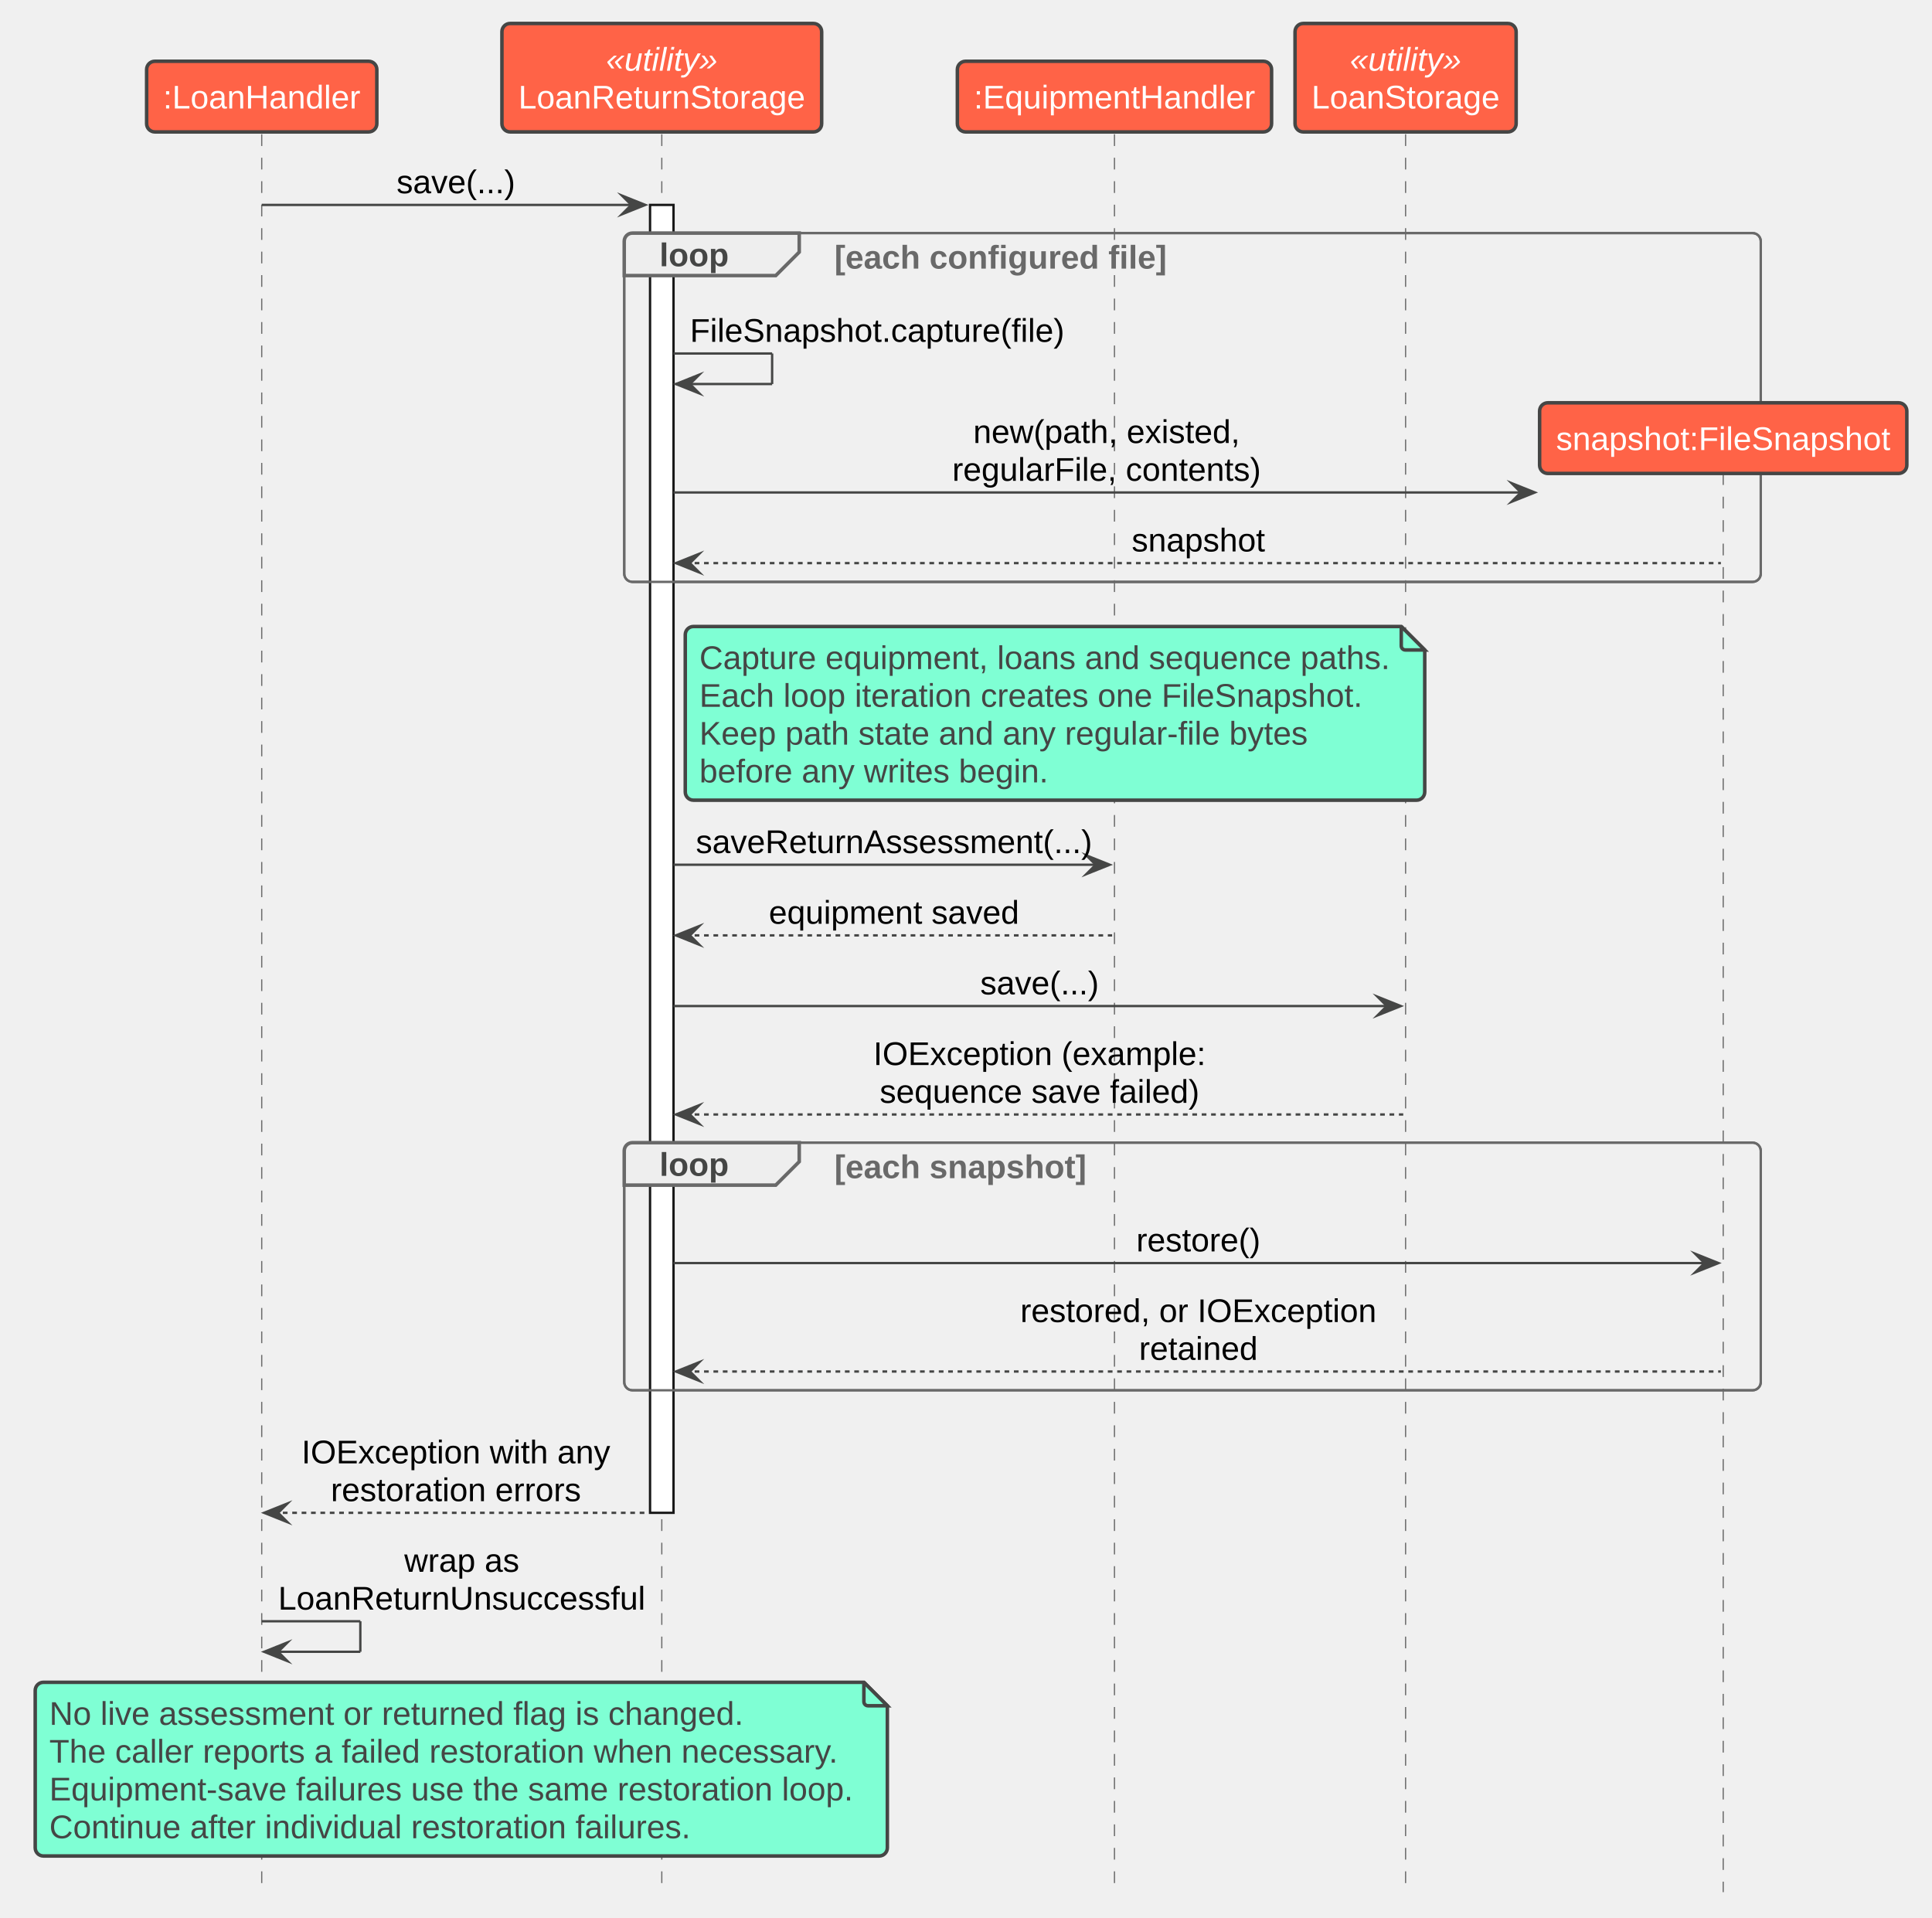
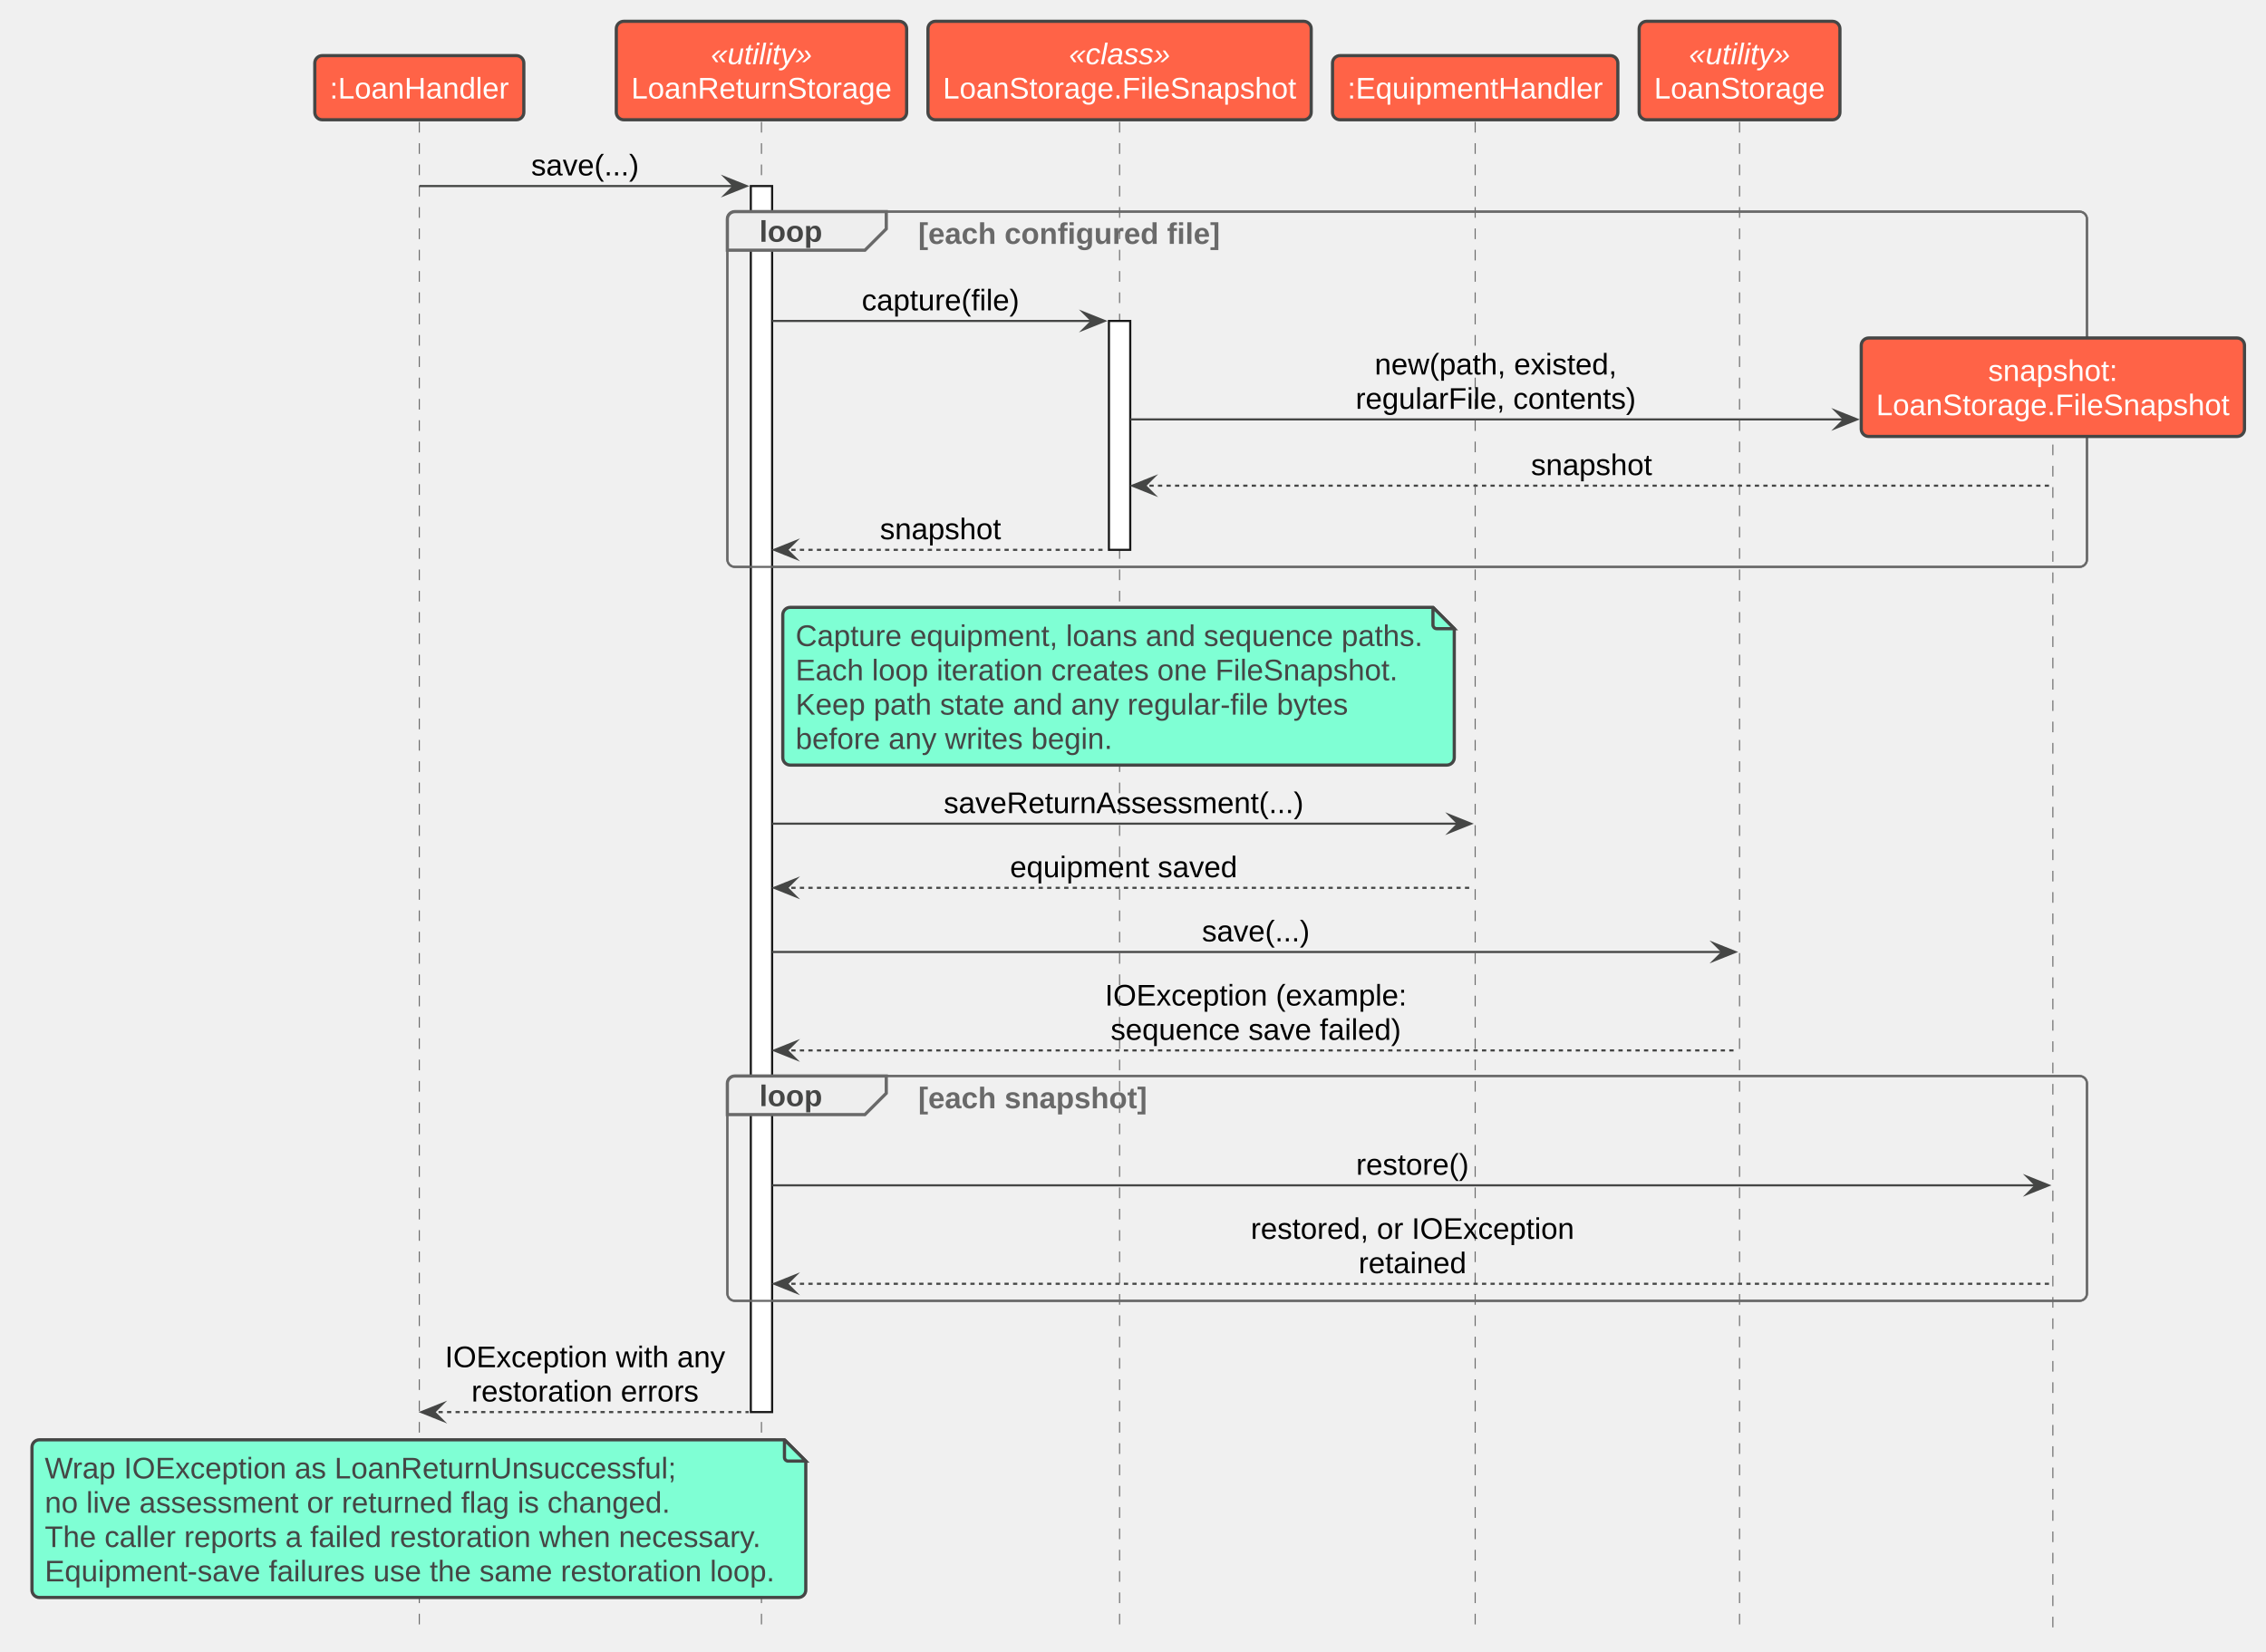
- <svg xmlns="http://www.w3.org/2000/svg" version="1.1" data-diagram-type="SEQUENCE" style="width:823px;height:817px;background:#FFFFFF;" width="823px" height="817px" viewBox="0 0 823 817" zoomAndPan="magnify" preserveAspectRatio="none" contentStyleType="text/css">
+ <svg xmlns="http://www.w3.org/2000/svg" version="1.1" data-diagram-type="SEQUENCE" style="width:1063px;height:775px;background:#FFFFFF;" width="1063px" height="775px" viewBox="0 0 1063 775" zoomAndPan="magnify" preserveAspectRatio="none" contentStyleType="text/css">
  <defs />
  <g font-family="sans-serif" lengthAdjust="spacing">
-     <rect x="265.913" y="99.296" width="484.15" height="148.592" fill="none" style="stroke:#696969;stroke-width:1;" rx="3.5" ry="3.5" />
-     <rect x="265.913" y="486.775" width="484.15" height="105.493" fill="none" style="stroke:#696969;stroke-width:1;" rx="3.5" ry="3.5" />
+     <rect x="341.212" y="99.296" width="637.804" height="166.69" fill="none" style="stroke:#696969;stroke-width:1;" rx="3.5" ry="3.5" />
+     <rect x="341.212" y="504.874" width="637.804" height="105.493" fill="none" style="stroke:#696969;stroke-width:1;" rx="3.5" ry="3.5" />
    <g class="participant-lifeline" data-qualified-name="Handler" data-entity-uid="part1" id="part1-lifeline" data-source-line="6">
      <g>
-         <rect x="107.993" y="57.197" width="8" height="748.86" fill="#000" fill-opacity="0" />
-         <line x1="111.493" y1="57.197" x2="111.493" y2="806.058" style="stroke:#696969;stroke-width:0.5;stroke-dasharray:5,5;" />
+         <rect x="193.203" y="57.197" width="8" height="707.762" fill="#000" fill-opacity="0" />
+         <line x1="196.703" y1="57.197" x2="196.703" y2="764.959" style="stroke:#696969;stroke-width:0.5;stroke-dasharray:5,5;" />
      </g>
    </g>
    <g class="participant-lifeline" data-qualified-name="Store" data-entity-uid="part2" id="part2-lifeline" data-source-line="7">
      <g>
-         <rect x="278.413" y="57.197" width="8" height="748.86" fill="#000" fill-opacity="0" />
-         <line x1="281.913" y1="57.197" x2="281.913" y2="806.058" style="stroke:#696969;stroke-width:0.5;stroke-dasharray:5,5;" />
+         <rect x="353.712" y="57.197" width="8" height="707.762" fill="#000" fill-opacity="0" />
+         <line x1="357.212" y1="57.197" x2="357.212" y2="764.959" style="stroke:#696969;stroke-width:0.5;stroke-dasharray:5,5;" />
      </g>
    </g>
    <g>
-       <rect x="276.913" y="87.296" width="10" height="557.17" fill="#FFF" style="stroke:#181818;stroke-width:1;" />
+       <rect x="352.212" y="87.296" width="10" height="575.269" fill="#FFF" style="stroke:#181818;stroke-width:1;" />
    </g>
-     <g class="participant-lifeline" data-qualified-name="Inventory" data-entity-uid="part3" id="part3-lifeline" data-source-line="8">
+     <g class="participant-lifeline" data-qualified-name="Snapshots" data-entity-uid="part3" id="part3-lifeline" data-source-line="8">
      <g>
-         <rect x="471.247" y="57.197" width="8" height="748.86" fill="#000" fill-opacity="0" />
-         <line x1="474.747" y1="57.197" x2="474.747" y2="806.058" style="stroke:#696969;stroke-width:0.5;stroke-dasharray:5,5;" />
+         <rect x="521.705" y="57.197" width="8" height="707.762" fill="#000" fill-opacity="0" />
+         <line x1="525.205" y1="57.197" x2="525.205" y2="764.959" style="stroke:#696969;stroke-width:0.5;stroke-dasharray:5,5;" />
      </g>
    </g>
-     <g class="participant-lifeline" data-qualified-name="Loans" data-entity-uid="part4" id="part4-lifeline" data-source-line="9">
+     <g>
+       <rect x="520.205" y="150.592" width="10" height="107.395" fill="#FFF" style="stroke:#181818;stroke-width:1;" />
+     </g>
+     <g class="participant-lifeline" data-qualified-name="Inventory" data-entity-uid="part4" id="part4-lifeline" data-source-line="9">
      <g>
-         <rect x="595.26" y="57.197" width="8" height="748.86" fill="#000" fill-opacity="0" />
-         <line x1="598.76" y1="57.197" x2="598.76" y2="806.058" style="stroke:#696969;stroke-width:0.5;stroke-dasharray:5,5;" />
+         <rect x="688.521" y="57.197" width="8" height="707.762" fill="#000" fill-opacity="0" />
+         <line x1="692.021" y1="57.197" x2="692.021" y2="764.959" style="stroke:#696969;stroke-width:0.5;stroke-dasharray:5,5;" />
      </g>
    </g>
-     <g class="participant-lifeline" data-qualified-name="Snapshot" data-entity-uid="part5" id="part5-lifeline" data-source-line="15">
+     <g class="participant-lifeline" data-qualified-name="Loans" data-entity-uid="part5" id="part5-lifeline" data-source-line="10">
      <g>
-         <rect x="730.563" y="171.592" width="8" height="634.466" fill="#000" fill-opacity="0" />
-         <line x1="734.063" y1="171.592" x2="734.063" y2="806.058" style="stroke:#696969;stroke-width:0.5;stroke-dasharray:5,5;" />
+         <rect x="812.534" y="57.197" width="8" height="707.762" fill="#000" fill-opacity="0" />
+         <line x1="816.034" y1="57.197" x2="816.034" y2="764.959" style="stroke:#696969;stroke-width:0.5;stroke-dasharray:5,5;" />
+       </g>
+     </g>
+     <g class="participant-lifeline" data-qualified-name="Snapshot" data-entity-uid="part6" id="part6-lifeline" data-source-line="17">
+       <g>
+         <rect x="959.516" y="158.592" width="8" height="606.367" fill="#000" fill-opacity="0" />
+         <line x1="963.016" y1="158.592" x2="963.016" y2="764.959" style="stroke:#696969;stroke-width:0.5;stroke-dasharray:5,5;" />
      </g>
    </g>
    <g class="participant participant-head" data-qualified-name="Handler" data-entity-uid="part1" id="part1-head" data-source-line="6">
-       <rect x="62.462" y="26.099" width="98.062" height="30.099" fill="#FF6347" style="stroke:#454645;stroke-width:1.5;" rx="3.5" ry="3.5" />
-       <text x="69.462" y="46.23" fill="#FFF" font-size="14" textLength="84.062" font-family="Arial">:LoanHandler</text>
+       <rect x="147.672" y="26.099" width="98.062" height="30.099" fill="#FF6347" style="stroke:#454645;stroke-width:1.5;" rx="3.5" ry="3.5" />
+       <text x="154.672" y="46.23" fill="#FFF" font-size="14" textLength="84.062" font-family="Arial">:LoanHandler</text>
    </g>
    <g class="participant participant-head" data-qualified-name="Store" data-entity-uid="part2" id="part2-head" data-source-line="7">
-       <rect x="213.813" y="10" width="136.199" height="46.197" fill="#FF6347" style="stroke:#454645;stroke-width:1.5;" rx="3.5" ry="3.5" />
-       <text x="258.178" y="30.132" fill="#FFF" font-size="14" textLength="47.469" font-style="italic" font-family="Arial">«utility»</text>
-       <text x="220.813" y="46.23" fill="#FFF" font-size="14" textLength="122.199" font-family="Arial">LoanReturnStorage</text>
+       <rect x="289.113" y="10" width="136.199" height="46.197" fill="#FF6347" style="stroke:#454645;stroke-width:1.5;" rx="3.5" ry="3.5" />
+       <text x="333.478" y="30.132" fill="#FFF" font-size="14" textLength="47.469" font-style="italic" font-family="Arial">«utility»</text>
+       <text x="296.113" y="46.23" fill="#FFF" font-size="14" textLength="122.199" font-family="Arial">LoanReturnStorage</text>
    </g>
-     <g class="participant participant-head" data-qualified-name="Inventory" data-entity-uid="part3" id="part3-head" data-source-line="8">
-       <rect x="407.823" y="26.099" width="133.848" height="30.099" fill="#FF6347" style="stroke:#454645;stroke-width:1.5;" rx="3.5" ry="3.5" />
-       <text x="414.823" y="46.23" fill="#FFF" font-size="14" textLength="119.848" font-family="Arial">:EquipmentHandler</text>
+     <g class="participant participant-head" data-qualified-name="Snapshots" data-entity-uid="part3" id="part3-head" data-source-line="8">
+       <rect x="435.312" y="10" width="179.785" height="46.197" fill="#FF6347" style="stroke:#454645;stroke-width:1.5;" rx="3.5" ry="3.5" />
+       <text x="501.47" y="30.132" fill="#FFF" font-size="14" textLength="47.469" font-style="italic" font-family="Arial">«class»</text>
+       <text x="442.312" y="46.23" fill="#FFF" font-size="14" textLength="165.785" font-family="Arial">LoanStorage.FileSnapshot</text>
    </g>
-     <g class="participant participant-head" data-qualified-name="Loans" data-entity-uid="part4" id="part4-head" data-source-line="9">
-       <rect x="551.67" y="10" width="94.179" height="46.197" fill="#FF6347" style="stroke:#454645;stroke-width:1.5;" rx="3.5" ry="3.5" />
-       <text x="575.025" y="30.132" fill="#FFF" font-size="14" textLength="47.469" font-style="italic" font-family="Arial">«utility»</text>
-       <text x="558.67" y="46.23" fill="#FFF" font-size="14" textLength="80.179" font-family="Arial">LoanStorage</text>
+     <g class="participant participant-head" data-qualified-name="Inventory" data-entity-uid="part4" id="part4-head" data-source-line="9">
+       <rect x="625.097" y="26.099" width="133.848" height="30.099" fill="#FF6347" style="stroke:#454645;stroke-width:1.5;" rx="3.5" ry="3.5" />
+       <text x="632.097" y="46.23" fill="#FFF" font-size="14" textLength="119.848" font-family="Arial">:EquipmentHandler</text>
    </g>
-     <g class="message" data-entity-1="part1" data-entity-2="part2" id="msg1" data-source-line="11">
-       <polygon points="264.913,83.296,274.913,87.296,264.913,91.296,268.913,87.296" fill="#454645" style="stroke:#454645;stroke-width:1;stroke-linejoin:miter;stroke-miterlimit:10;" />
-       <line x1="111.493" y1="87.296" x2="270.913" y2="87.296" style="stroke:#454645;stroke-width:1;" />
-       <text x="168.92" y="82.329" fill="#000" font-size="14" textLength="50.565" font-family="Arial">save(...)</text>
+     <g class="participant participant-head" data-qualified-name="Loans" data-entity-uid="part5" id="part5-head" data-source-line="10">
+       <rect x="768.945" y="10" width="94.179" height="46.197" fill="#FF6347" style="stroke:#454645;stroke-width:1.5;" rx="3.5" ry="3.5" />
+       <text x="792.3" y="30.132" fill="#FFF" font-size="14" textLength="47.469" font-style="italic" font-family="Arial">«utility»</text>
+       <text x="775.945" y="46.23" fill="#FFF" font-size="14" textLength="80.179" font-family="Arial">LoanStorage</text>
    </g>
-     <path d="M269.413,99.296 L340.458,99.296 L340.458,107.395 L330.458,117.395 L265.913,117.395 L265.913,102.796 A3.5,3.5 0 0 1 269.413,99.296" style="stroke:#696969;stroke-width:1.5;" fill="#EEE" />
-     <rect x="265.913" y="99.296" width="484.15" height="148.592" fill="none" style="stroke:#696969;stroke-width:1;" rx="3.5" ry="3.5" />
-     <text x="280.913" y="113.428" fill="#454645" font-size="14" textLength="29.545" font-weight="700" font-family="Arial">loop</text>
-     <text x="355.458" y="114.428" fill="#696969" font-size="14" textLength="141.572" font-weight="700" font-family="Arial">[each configured file]</text>
-     <g class="message" data-entity-1="part2" data-entity-2="part2" id="msg2" data-source-line="14">
-       <line x1="286.913" y1="150.592" x2="328.913" y2="150.592" style="stroke:#454645;stroke-width:1;" />
-       <line x1="328.913" y1="150.592" x2="328.913" y2="163.592" style="stroke:#454645;stroke-width:1;" />
-       <line x1="287.913" y1="163.592" x2="328.913" y2="163.592" style="stroke:#454645;stroke-width:1;" />
-       <polygon points="297.913,159.592,287.913,163.592,297.913,167.592,293.913,163.592" fill="#454645" style="stroke:#454645;stroke-width:1;stroke-linejoin:miter;stroke-miterlimit:10;" />
-       <text x="293.913" y="145.625" fill="#000" font-size="14" textLength="159.523" font-family="Arial">FileSnapshot.capture(file)</text>
+     <g class="message" data-entity-1="part1" data-entity-2="part2" id="msg1" data-source-line="12">
+       <polygon points="340.212,83.296,350.212,87.296,340.212,91.296,344.212,87.296" fill="#454645" style="stroke:#454645;stroke-width:1;stroke-linejoin:miter;stroke-miterlimit:10;" />
+       <line x1="196.703" y1="87.296" x2="346.212" y2="87.296" style="stroke:#454645;stroke-width:1;" />
+       <text x="249.175" y="82.329" fill="#000" font-size="14" textLength="50.565" font-family="Arial">save(...)</text>
    </g>
-     <g class="participant participant-head" data-qualified-name="Snapshot" data-entity-uid="part5" id="part5-head" data-source-line="15">
-       <rect x="655.849" y="171.592" width="156.427" height="30.099" fill="#FF6347" style="stroke:#454645;stroke-width:1.5;" rx="3.5" ry="3.5" />
-       <text x="662.849" y="191.724" fill="#FFF" font-size="14" textLength="142.427" font-family="Arial">snapshot:FileSnapshot</text>
+     <path d="M344.712,99.296 L415.757,99.296 L415.757,107.395 L405.757,117.395 L341.212,117.395 L341.212,102.796 A3.5,3.5 0 0 1 344.712,99.296" style="stroke:#696969;stroke-width:1.5;" fill="#EEE" />
+     <rect x="341.212" y="99.296" width="637.804" height="166.69" fill="none" style="stroke:#696969;stroke-width:1;" rx="3.5" ry="3.5" />
+     <text x="356.212" y="113.428" fill="#454645" font-size="14" textLength="29.545" font-weight="700" font-family="Arial">loop</text>
+     <text x="430.757" y="114.428" fill="#696969" font-size="14" textLength="141.572" font-weight="700" font-family="Arial">[each configured file]</text>
+     <g class="message" data-entity-1="part2" data-entity-2="part3" id="msg2" data-source-line="15">
+       <polygon points="508.205,146.592,518.205,150.592,508.205,154.592,512.205,150.592" fill="#454645" style="stroke:#454645;stroke-width:1;stroke-linejoin:miter;stroke-miterlimit:10;" />
+       <line x1="362.212" y1="150.592" x2="514.205" y2="150.592" style="stroke:#454645;stroke-width:1;" />
+       <text x="404.25" y="145.625" fill="#000" font-size="14" textLength="73.917" font-family="Arial">capture(file)</text>
    </g>
-     <g class="message" data-entity-1="part2" data-entity-2="part5" id="msg3" data-source-line="16">
-       <polygon points="643.849,205.789,653.849,209.789,643.849,213.789,647.849,209.789" fill="#454645" style="stroke:#454645;stroke-width:1;stroke-linejoin:miter;stroke-miterlimit:10;" />
-       <line x1="286.913" y1="209.789" x2="649.849" y2="209.789" style="stroke:#454645;stroke-width:1;" />
-       <text x="414.571" y="188.724" fill="#000" font-size="14" textLength="61.482" font-family="Arial">new(path,</text>
-       <text x="476.053" y="188.724" fill="#000" font-size="14" font-family="Arial"> </text>
-       <text x="479.943" y="188.724" fill="#000" font-size="14" textLength="48.248" font-family="Arial">existed,</text>
-       <text x="405.629" y="204.822" fill="#000" font-size="14" textLength="70.027" font-family="Arial">regularFile,</text>
-       <text x="475.657" y="204.822" fill="#000" font-size="14" font-family="Arial"> </text>
-       <text x="479.546" y="204.822" fill="#000" font-size="14" textLength="57.586" font-family="Arial">contents)</text>
+     <g class="participant participant-head" data-qualified-name="Snapshot" data-entity-uid="part6" id="part6-head" data-source-line="17">
+       <rect x="873.124" y="158.592" width="179.785" height="46.197" fill="#FF6347" style="stroke:#454645;stroke-width:1.5;" rx="3.5" ry="3.5" />
+       <text x="932.661" y="178.724" fill="#FFF" font-size="14" textLength="60.71" font-family="Arial">snapshot:</text>
+       <text x="880.124" y="194.822" fill="#FFF" font-size="14" textLength="165.785" font-family="Arial">LoanStorage.FileSnapshot</text>
    </g>
-     <g class="message" data-entity-1="part5" data-entity-2="part2" id="msg4" data-source-line="17">
-       <polygon points="297.913,235.888,287.913,239.888,297.913,243.888,293.913,239.888" fill="#454645" style="stroke:#454645;stroke-width:1;stroke-linejoin:miter;stroke-miterlimit:10;" />
-       <line x1="291.913" y1="239.888" x2="733.063" y2="239.888" style="stroke:#454645;stroke-width:1;stroke-dasharray:2,2;" />
-       <text x="482.077" y="234.921" fill="#000" font-size="14" textLength="56.82" font-family="Arial">snapshot</text>
+     <g class="message" data-entity-1="part3" data-entity-2="part6" id="msg3" data-source-line="18">
+       <polygon points="861.124,192.789,871.124,196.789,861.124,200.789,865.124,196.789" fill="#454645" style="stroke:#454645;stroke-width:1;stroke-linejoin:miter;stroke-miterlimit:10;" />
+       <line x1="530.205" y1="196.789" x2="867.124" y2="196.789" style="stroke:#454645;stroke-width:1;" />
+       <text x="644.854" y="175.724" fill="#000" font-size="14" textLength="61.482" font-family="Arial">new(path,</text>
+       <text x="706.336" y="175.724" fill="#000" font-size="14" font-family="Arial"> </text>
+       <text x="710.226" y="175.724" fill="#000" font-size="14" textLength="48.248" font-family="Arial">existed,</text>
+       <text x="635.913" y="191.822" fill="#000" font-size="14" textLength="70.027" font-family="Arial">regularFile,</text>
+       <text x="705.94" y="191.822" fill="#000" font-size="14" font-family="Arial"> </text>
+       <text x="709.83" y="191.822" fill="#000" font-size="14" textLength="57.586" font-family="Arial">contents)</text>
    </g>
-     <path d="M291.913,270.388 L291.913,337.388 A3.5,3.5 0 0 0 295.413,340.888 L603.413,340.888 A3.5,3.5 0 0 0 606.913,337.388 L606.913,276.888 L596.913,266.888 L295.413,266.888 A3.5,3.5 0 0 0 291.913,270.388" style="stroke:#454645;stroke-width:1.5;" fill="#7FFFD4" />
-     <path d="M596.913,266.888 L596.913,275.138 A1.75,1.75 0 0 0 598.663,276.888 L606.913,276.888 L596.913,266.888" style="stroke:#454645;stroke-width:1.5;" fill="#7FFFD4" />
-     <text x="297.913" y="285.02" fill="#454645" font-size="14" textLength="294.205" font-family="Arial">Capture equipment, loans and sequence paths.</text>
-     <text x="297.913" y="301.118" fill="#454645" font-size="14" textLength="282.509" font-family="Arial">Each loop iteration creates one FileSnapshot.</text>
-     <text x="297.913" y="317.217" fill="#454645" font-size="14" textLength="259.164" font-family="Arial">Keep path state and any regular-file bytes</text>
-     <text x="297.913" y="333.315" fill="#454645" font-size="14" textLength="148.641" font-family="Arial">before any writes begin.</text>
-     <g class="message" data-entity-1="part2" data-entity-2="part3" id="msg5" data-source-line="25">
-       <polygon points="462.747,364.381,472.747,368.381,462.747,372.381,466.747,368.381" fill="#454645" style="stroke:#454645;stroke-width:1;stroke-linejoin:miter;stroke-miterlimit:10;" />
-       <line x1="286.913" y1="368.381" x2="468.747" y2="368.381" style="stroke:#454645;stroke-width:1;" />
-       <text x="296.413" y="363.414" fill="#000" font-size="14" textLength="168.834" font-family="Arial">saveReturnAssessment(...)</text>
+     <g class="message" data-entity-1="part6" data-entity-2="part3" id="msg4" data-source-line="19">
+       <polygon points="541.205,223.888,531.205,227.888,541.205,231.888,537.205,227.888" fill="#454645" style="stroke:#454645;stroke-width:1;stroke-linejoin:miter;stroke-miterlimit:10;" />
+       <line x1="535.205" y1="227.888" x2="962.016" y2="227.888" style="stroke:#454645;stroke-width:1;stroke-dasharray:2,2;" />
+       <text x="718.2" y="222.921" fill="#000" font-size="14" textLength="56.82" font-family="Arial">snapshot</text>
    </g>
-     <g class="message" data-entity-1="part3" data-entity-2="part2" id="msg6" data-source-line="26">
-       <polygon points="297.913,394.479,287.913,398.479,297.913,402.479,293.913,398.479" fill="#454645" style="stroke:#454645;stroke-width:1;stroke-linejoin:miter;stroke-miterlimit:10;" />
-       <line x1="291.913" y1="398.479" x2="473.747" y2="398.479" style="stroke:#454645;stroke-width:1;stroke-dasharray:2,2;" />
-       <text x="327.516" y="393.513" fill="#000" font-size="14" textLength="65.379" font-family="Arial">equipment</text>
-       <text x="392.895" y="393.513" fill="#000" font-size="14" font-family="Arial"> </text>
-       <text x="396.785" y="393.513" fill="#000" font-size="14" textLength="37.358" font-family="Arial">saved</text>
+     <g class="message" data-entity-1="part3" data-entity-2="part2" id="msg5" data-source-line="20">
+       <polygon points="373.212,253.986,363.212,257.986,373.212,261.986,369.212,257.986" fill="#454645" style="stroke:#454645;stroke-width:1;stroke-linejoin:miter;stroke-miterlimit:10;" />
+       <line x1="367.212" y1="257.986" x2="519.205" y2="257.986" style="stroke:#454645;stroke-width:1;stroke-dasharray:2,2;" />
+       <text x="412.798" y="253.02" fill="#000" font-size="14" textLength="56.82" font-family="Arial">snapshot</text>
    </g>
-     <g class="message" data-entity-1="part2" data-entity-2="part4" id="msg7" data-source-line="27">
-       <polygon points="586.76,424.578,596.76,428.578,586.76,432.578,590.76,428.578" fill="#454645" style="stroke:#454645;stroke-width:1;stroke-linejoin:miter;stroke-miterlimit:10;" />
-       <line x1="286.913" y1="428.578" x2="592.76" y2="428.578" style="stroke:#454645;stroke-width:1;" />
-       <text x="417.553" y="423.611" fill="#000" font-size="14" textLength="50.565" font-family="Arial">save(...)</text>
+     <path d="M367.212,288.486 L367.212,355.486 A3.5,3.5 0 0 0 370.712,358.986 L678.712,358.986 A3.5,3.5 0 0 0 682.212,355.486 L682.212,294.986 L672.212,284.986 L370.712,284.986 A3.5,3.5 0 0 0 367.212,288.486" style="stroke:#454645;stroke-width:1.5;" fill="#7FFFD4" />
+     <path d="M672.212,284.986 L672.212,293.236 A1.75,1.75 0 0 0 673.962,294.986 L682.212,294.986 L672.212,284.986" style="stroke:#454645;stroke-width:1.5;" fill="#7FFFD4" />
+     <text x="373.212" y="303.118" fill="#454645" font-size="14" textLength="294.205" font-family="Arial">Capture equipment, loans and sequence paths.</text>
+     <text x="373.212" y="319.217" fill="#454645" font-size="14" textLength="282.509" font-family="Arial">Each loop iteration creates one FileSnapshot.</text>
+     <text x="373.212" y="335.315" fill="#454645" font-size="14" textLength="259.164" font-family="Arial">Keep path state and any regular-file bytes</text>
+     <text x="373.212" y="351.414" fill="#454645" font-size="14" textLength="148.641" font-family="Arial">before any writes begin.</text>
+     <g class="message" data-entity-1="part2" data-entity-2="part4" id="msg6" data-source-line="29">
+       <polygon points="680.021,382.479,690.021,386.479,680.021,390.479,684.021,386.479" fill="#454645" style="stroke:#454645;stroke-width:1;stroke-linejoin:miter;stroke-miterlimit:10;" />
+       <line x1="362.212" y1="386.479" x2="686.021" y2="386.479" style="stroke:#454645;stroke-width:1;" />
+       <text x="442.7" y="381.513" fill="#000" font-size="14" textLength="168.834" font-family="Arial">saveReturnAssessment(...)</text>
    </g>
-     <g class="message" data-entity-1="part4" data-entity-2="part2" id="msg8" data-source-line="28">
-       <polygon points="297.913,470.775,287.913,474.775,297.913,478.775,293.913,474.775" fill="#454645" style="stroke:#454645;stroke-width:1;stroke-linejoin:miter;stroke-miterlimit:10;" />
-       <line x1="291.913" y1="474.775" x2="597.76" y2="474.775" style="stroke:#454645;stroke-width:1;stroke-dasharray:2,2;" />
-       <text x="372.026" y="453.71" fill="#000" font-size="14" textLength="76.262" font-family="Arial">IOException</text>
-       <text x="448.288" y="453.71" fill="#000" font-size="14" font-family="Arial"> </text>
-       <text x="452.177" y="453.71" fill="#000" font-size="14" textLength="61.469" font-family="Arial">(example:</text>
-       <text x="374.737" y="469.809" fill="#000" font-size="14" textLength="60.717" font-family="Arial">sequence</text>
-       <text x="435.453" y="469.809" fill="#000" font-size="14" font-family="Arial"> </text>
-       <text x="439.343" y="469.809" fill="#000" font-size="14" textLength="29.572" font-family="Arial">save</text>
-       <text x="468.915" y="469.809" fill="#000" font-size="14" font-family="Arial"> </text>
-       <text x="472.805" y="469.809" fill="#000" font-size="14" textLength="38.131" font-family="Arial">failed)</text>
+     <g class="message" data-entity-1="part4" data-entity-2="part2" id="msg7" data-source-line="30">
+       <polygon points="373.212,412.578,363.212,416.578,373.212,420.578,369.212,416.578" fill="#454645" style="stroke:#454645;stroke-width:1;stroke-linejoin:miter;stroke-miterlimit:10;" />
+       <line x1="367.212" y1="416.578" x2="691.021" y2="416.578" style="stroke:#454645;stroke-width:1;stroke-dasharray:2,2;" />
+       <text x="473.803" y="411.611" fill="#000" font-size="14" textLength="65.379" font-family="Arial">equipment</text>
+       <text x="539.182" y="411.611" fill="#000" font-size="14" font-family="Arial"> </text>
+       <text x="543.072" y="411.611" fill="#000" font-size="14" textLength="37.358" font-family="Arial">saved</text>
    </g>
-     <path d="M269.413,486.775 L340.458,486.775 L340.458,494.874 L330.458,504.874 L265.913,504.874 L265.913,490.275 A3.5,3.5 0 0 1 269.413,486.775" style="stroke:#696969;stroke-width:1.5;" fill="#EEE" />
-     <rect x="265.913" y="486.775" width="484.15" height="105.493" fill="none" style="stroke:#696969;stroke-width:1;" rx="3.5" ry="3.5" />
-     <text x="280.913" y="500.907" fill="#454645" font-size="14" textLength="29.545" font-weight="700" font-family="Arial">loop</text>
-     <text x="355.458" y="501.907" fill="#696969" font-size="14" textLength="107.352" font-weight="700" font-family="Arial">[each snapshot]</text>
-     <g class="message" data-entity-1="part2" data-entity-2="part5" id="msg9" data-source-line="30">
-       <polygon points="722.063,534.071,732.063,538.071,722.063,542.071,726.063,538.071" fill="#454645" style="stroke:#454645;stroke-width:1;stroke-linejoin:miter;stroke-miterlimit:10;" />
-       <line x1="286.913" y1="538.071" x2="728.063" y2="538.071" style="stroke:#454645;stroke-width:1;" />
-       <text x="484.039" y="533.104" fill="#000" font-size="14" textLength="52.896" font-family="Arial">restore()</text>
+     <g class="message" data-entity-1="part2" data-entity-2="part5" id="msg8" data-source-line="31">
+       <polygon points="804.034,442.677,814.034,446.677,804.034,450.677,808.034,446.677" fill="#454645" style="stroke:#454645;stroke-width:1;stroke-linejoin:miter;stroke-miterlimit:10;" />
+       <line x1="362.212" y1="446.677" x2="810.034" y2="446.677" style="stroke:#454645;stroke-width:1;" />
+       <text x="563.841" y="441.71" fill="#000" font-size="14" textLength="50.565" font-family="Arial">save(...)</text>
    </g>
-     <g class="message" data-entity-1="part5" data-entity-2="part2" id="msg10" data-source-line="31">
-       <polygon points="297.913,580.269,287.913,584.269,297.913,588.269,293.913,584.269" fill="#454645" style="stroke:#454645;stroke-width:1;stroke-linejoin:miter;stroke-miterlimit:10;" />
-       <line x1="291.913" y1="584.269" x2="733.063" y2="584.269" style="stroke:#454645;stroke-width:1;stroke-dasharray:2,2;" />
-       <text x="434.619" y="563.203" fill="#000" font-size="14" textLength="55.248" font-family="Arial">restored,</text>
-       <text x="489.867" y="563.203" fill="#000" font-size="14" font-family="Arial"> </text>
-       <text x="493.757" y="563.203" fill="#000" font-size="14" textLength="12.448" font-family="Arial">or</text>
-       <text x="506.205" y="563.203" fill="#000" font-size="14" font-family="Arial"> </text>
-       <text x="510.094" y="563.203" fill="#000" font-size="14" textLength="76.262" font-family="Arial">IOException</text>
-       <text x="485.191" y="579.302" fill="#000" font-size="14" textLength="50.593" font-family="Arial">retained</text>
+     <g class="message" data-entity-1="part5" data-entity-2="part2" id="msg9" data-source-line="32">
+       <polygon points="373.212,488.874,363.212,492.874,373.212,496.874,369.212,492.874" fill="#454645" style="stroke:#454645;stroke-width:1;stroke-linejoin:miter;stroke-miterlimit:10;" />
+       <line x1="367.212" y1="492.874" x2="815.034" y2="492.874" style="stroke:#454645;stroke-width:1;stroke-dasharray:2,2;" />
+       <text x="518.313" y="471.809" fill="#000" font-size="14" textLength="76.262" font-family="Arial">IOException</text>
+       <text x="594.575" y="471.809" fill="#000" font-size="14" font-family="Arial"> </text>
+       <text x="598.465" y="471.809" fill="#000" font-size="14" textLength="61.469" font-family="Arial">(example:</text>
+       <text x="521.024" y="487.907" fill="#000" font-size="14" textLength="60.717" font-family="Arial">sequence</text>
+       <text x="581.74" y="487.907" fill="#000" font-size="14" font-family="Arial"> </text>
+       <text x="585.63" y="487.907" fill="#000" font-size="14" textLength="29.572" font-family="Arial">save</text>
+       <text x="615.202" y="487.907" fill="#000" font-size="14" font-family="Arial"> </text>
+       <text x="619.092" y="487.907" fill="#000" font-size="14" textLength="38.131" font-family="Arial">failed)</text>
    </g>
-     <g class="message" data-entity-1="part2" data-entity-2="part1" id="msg11" data-source-line="33">
-       <polygon points="122.493,640.466,112.493,644.466,122.493,648.466,118.493,644.466" fill="#454645" style="stroke:#454645;stroke-width:1;stroke-linejoin:miter;stroke-miterlimit:10;" />
-       <line x1="116.493" y1="644.466" x2="275.913" y2="644.466" style="stroke:#454645;stroke-width:1;stroke-dasharray:2,2;" />
-       <text x="128.448" y="623.4" fill="#000" font-size="14" textLength="76.262" font-family="Arial">IOException</text>
-       <text x="204.709" y="623.4" fill="#000" font-size="14" font-family="Arial"> </text>
-       <text x="208.599" y="623.4" fill="#000" font-size="14" textLength="24.896" font-family="Arial">with</text>
-       <text x="233.496" y="623.4" fill="#000" font-size="14" font-family="Arial"> </text>
-       <text x="237.385" y="623.4" fill="#000" font-size="14" textLength="22.572" font-family="Arial">any</text>
-       <text x="140.906" y="639.499" fill="#000" font-size="14" textLength="66.145" font-family="Arial">restoration</text>
-       <text x="207.051" y="639.499" fill="#000" font-size="14" font-family="Arial"> </text>
-       <text x="210.94" y="639.499" fill="#000" font-size="14" textLength="36.559" font-family="Arial">errors</text>
+     <path d="M344.712,504.874 L415.757,504.874 L415.757,512.973 L405.757,522.973 L341.212,522.973 L341.212,508.374 A3.5,3.5 0 0 1 344.712,504.874" style="stroke:#696969;stroke-width:1.5;" fill="#EEE" />
+     <rect x="341.212" y="504.874" width="637.804" height="105.493" fill="none" style="stroke:#696969;stroke-width:1;" rx="3.5" ry="3.5" />
+     <text x="356.212" y="519.006" fill="#454645" font-size="14" textLength="29.545" font-weight="700" font-family="Arial">loop</text>
+     <text x="430.757" y="520.006" fill="#696969" font-size="14" textLength="107.352" font-weight="700" font-family="Arial">[each snapshot]</text>
+     <g class="message" data-entity-1="part2" data-entity-2="part6" id="msg10" data-source-line="34">
+       <polygon points="951.016,552.17,961.016,556.17,951.016,560.17,955.016,556.17" fill="#454645" style="stroke:#454645;stroke-width:1;stroke-linejoin:miter;stroke-miterlimit:10;" />
+       <line x1="362.212" y1="556.17" x2="957.016" y2="556.17" style="stroke:#454645;stroke-width:1;" />
+       <text x="636.166" y="551.203" fill="#000" font-size="14" textLength="52.896" font-family="Arial">restore()</text>
    </g>
-     <g class="message" data-entity-1="part1" data-entity-2="part1" id="msg12" data-source-line="35">
-       <line x1="111.493" y1="690.663" x2="153.493" y2="690.663" style="stroke:#454645;stroke-width:1;" />
-       <line x1="153.493" y1="690.663" x2="153.493" y2="703.663" style="stroke:#454645;stroke-width:1;" />
-       <line x1="112.493" y1="703.663" x2="153.493" y2="703.663" style="stroke:#454645;stroke-width:1;" />
-       <polygon points="122.493,699.663,112.493,703.663,122.493,707.663,118.493,703.663" fill="#454645" style="stroke:#454645;stroke-width:1;stroke-linejoin:miter;stroke-miterlimit:10;" />
-       <text x="172.192" y="669.598" fill="#000" font-size="14" textLength="30.345" font-family="Arial">wrap</text>
-       <text x="202.537" y="669.598" fill="#000" font-size="14" font-family="Arial"> </text>
-       <text x="206.427" y="669.598" fill="#000" font-size="14" textLength="14.786" font-family="Arial">as</text>
-       <text x="118.493" y="685.696" fill="#000" font-size="14" textLength="156.42" font-family="Arial">LoanReturnUnsuccessful</text>
+     <g class="message" data-entity-1="part6" data-entity-2="part2" id="msg11" data-source-line="35">
+       <polygon points="373.212,598.367,363.212,602.367,373.212,606.367,369.212,602.367" fill="#454645" style="stroke:#454645;stroke-width:1;stroke-linejoin:miter;stroke-miterlimit:10;" />
+       <line x1="367.212" y1="602.367" x2="962.016" y2="602.367" style="stroke:#454645;stroke-width:1;stroke-dasharray:2,2;" />
+       <text x="586.746" y="581.302" fill="#000" font-size="14" textLength="55.248" font-family="Arial">restored,</text>
+       <text x="641.994" y="581.302" fill="#000" font-size="14" font-family="Arial"> </text>
+       <text x="645.883" y="581.302" fill="#000" font-size="14" textLength="12.448" font-family="Arial">or</text>
+       <text x="658.332" y="581.302" fill="#000" font-size="14" font-family="Arial"> </text>
+       <text x="662.221" y="581.302" fill="#000" font-size="14" textLength="76.262" font-family="Arial">IOException</text>
+       <text x="637.318" y="597.4" fill="#000" font-size="14" textLength="50.593" font-family="Arial">retained</text>
    </g>
-     <path d="M15,720.163 L15,787.163 A3.5,3.5 0 0 0 18.5,790.663 L374.5,790.663 A3.5,3.5 0 0 0 378,787.163 L378,726.663 L368,716.663 L18.5,716.663 A3.5,3.5 0 0 0 15,720.163" style="stroke:#454645;stroke-width:1.5;" fill="#7FFFD4" />
-     <path d="M368,716.663 L368,724.913 A1.75,1.75 0 0 0 369.75,726.663 L378,726.663 L368,716.663" style="stroke:#454645;stroke-width:1.5;" fill="#7FFFD4" />
-     <text x="21" y="734.795" fill="#454645" font-size="14" textLength="295.709" font-family="Arial">No live assessment or returned flag is changed.</text>
-     <text x="21" y="750.894" fill="#454645" font-size="14" textLength="336.943" font-family="Arial">The caller reports a failed restoration when necessary.</text>
-     <text x="21" y="766.992" fill="#454645" font-size="14" textLength="342.405" font-family="Arial">Equipment-save failures use the same restoration loop.</text>
-     <text x="21" y="783.091" fill="#454645" font-size="14" textLength="273.15" font-family="Arial">Continue after individual restoration failures.</text>
+     <g class="message" data-entity-1="part2" data-entity-2="part1" id="msg12" data-source-line="37">
+       <polygon points="207.703,658.564,197.703,662.564,207.703,666.564,203.703,662.564" fill="#454645" style="stroke:#454645;stroke-width:1;stroke-linejoin:miter;stroke-miterlimit:10;" />
+       <line x1="201.703" y1="662.564" x2="351.212" y2="662.564" style="stroke:#454645;stroke-width:1;stroke-dasharray:2,2;" />
+       <text x="208.703" y="641.499" fill="#000" font-size="14" textLength="76.262" font-family="Arial">IOException</text>
+       <text x="284.964" y="641.499" fill="#000" font-size="14" font-family="Arial"> </text>
+       <text x="288.854" y="641.499" fill="#000" font-size="14" textLength="24.896" font-family="Arial">with</text>
+       <text x="313.75" y="641.499" fill="#000" font-size="14" font-family="Arial"> </text>
+       <text x="317.64" y="641.499" fill="#000" font-size="14" textLength="22.572" font-family="Arial">any</text>
+       <text x="221.161" y="657.598" fill="#000" font-size="14" textLength="66.145" font-family="Arial">restoration</text>
+       <text x="287.306" y="657.598" fill="#000" font-size="14" font-family="Arial"> </text>
+       <text x="291.195" y="657.598" fill="#000" font-size="14" textLength="36.559" font-family="Arial">errors</text>
+     </g>
+     <path d="M15,679.064 L15,746.064 A3.5,3.5 0 0 0 18.5,749.564 L374.5,749.564 A3.5,3.5 0 0 0 378,746.064 L378,685.564 L368,675.564 L18.5,675.564 A3.5,3.5 0 0 0 15,679.064" style="stroke:#454645;stroke-width:1.5;" fill="#7FFFD4" />
+     <path d="M368,675.564 L368,683.814 A1.75,1.75 0 0 0 369.75,685.564 L378,685.564 L368,675.564" style="stroke:#454645;stroke-width:1.5;" fill="#7FFFD4" />
+     <text x="21" y="693.696" fill="#454645" font-size="14" textLength="296.475" font-family="Arial">Wrap IOException as LoanReturnUnsuccessful;</text>
+     <text x="21" y="709.795" fill="#454645" font-size="14" textLength="293.385" font-family="Arial">no live assessment or returned flag is changed.</text>
+     <text x="21" y="725.894" fill="#454645" font-size="14" textLength="336.943" font-family="Arial">The caller reports a failed restoration when necessary.</text>
+     <text x="21" y="741.992" fill="#454645" font-size="14" textLength="342.405" font-family="Arial">Equipment-save failures use the same restoration loop.</text>
  </g>
</svg>
